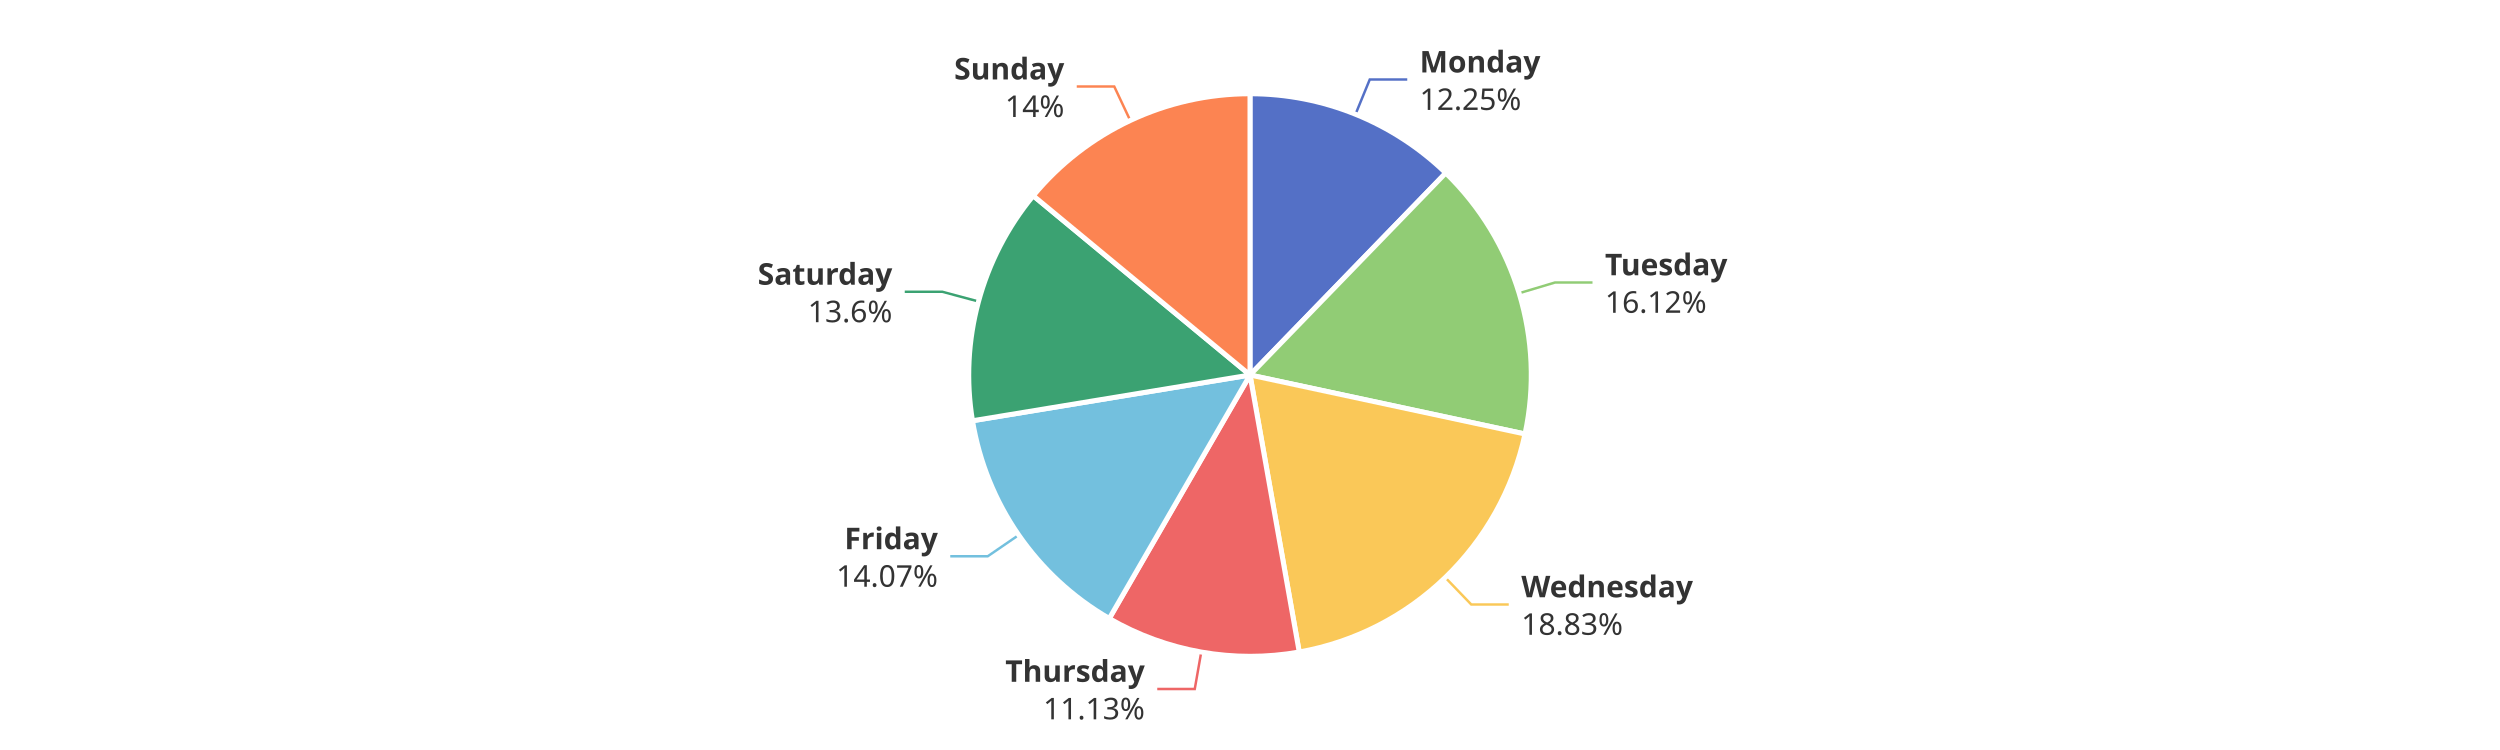
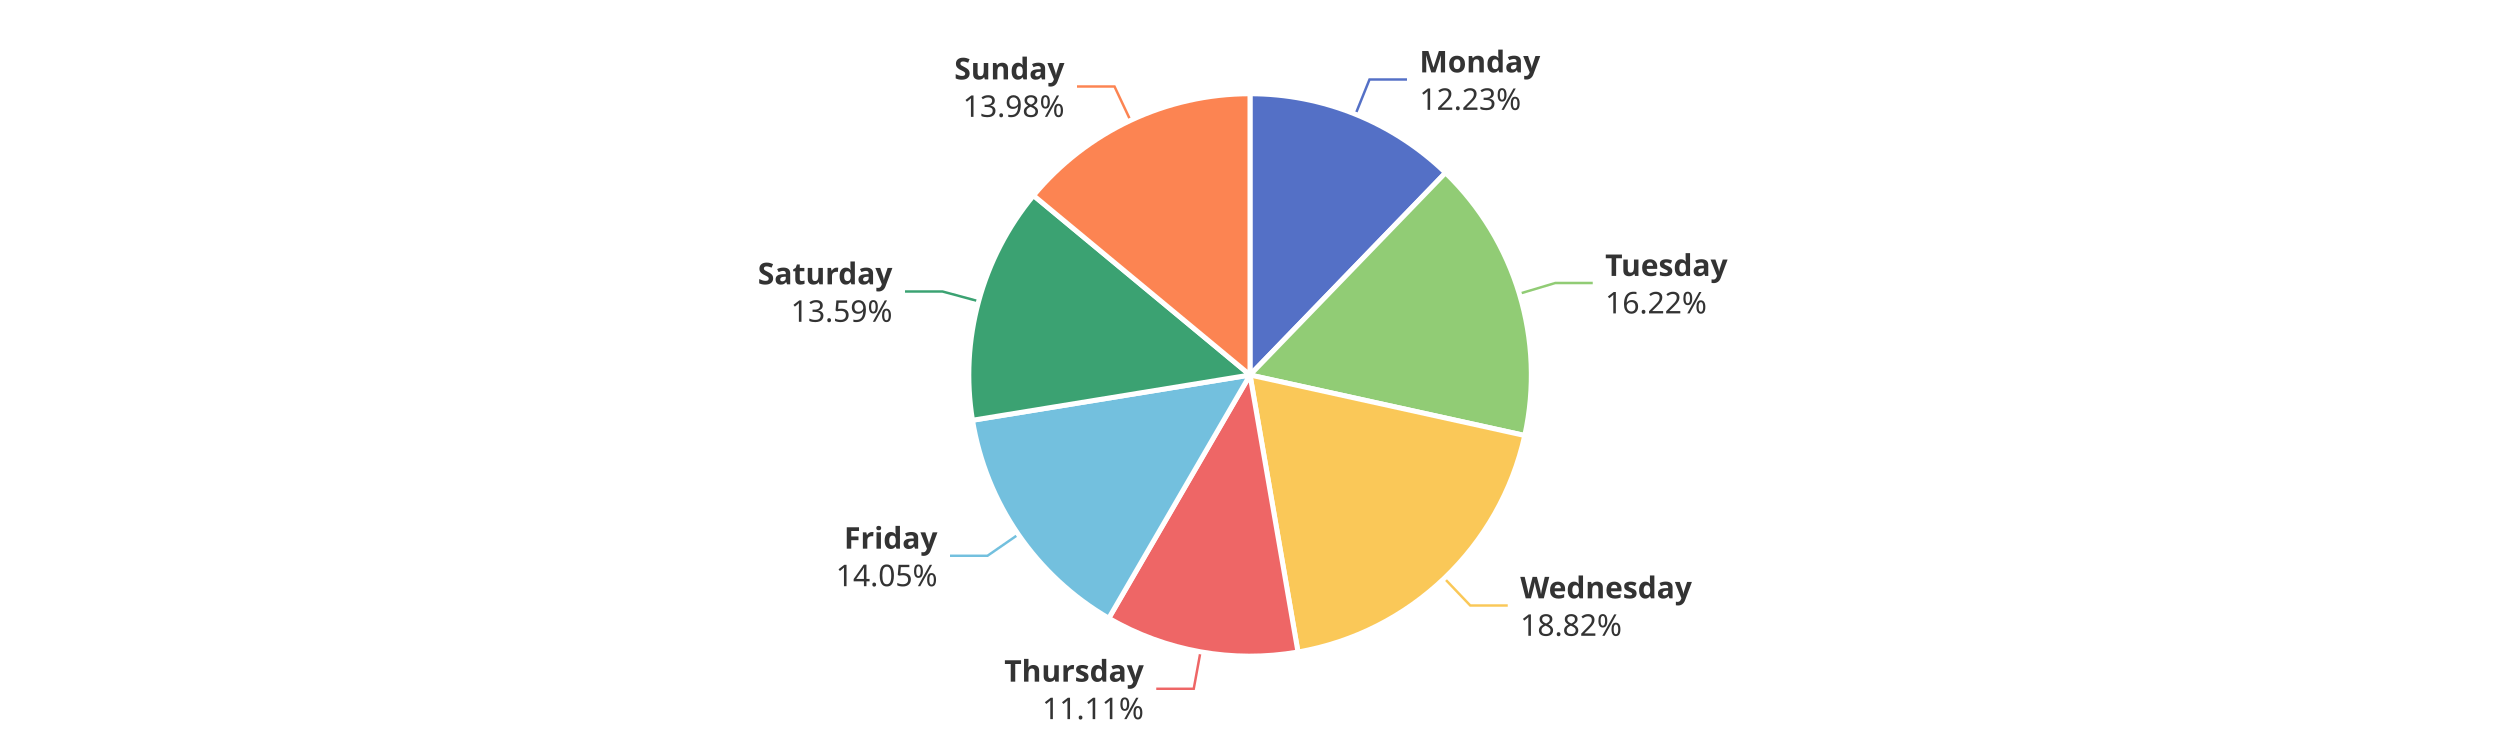
<svg xmlns="http://www.w3.org/2000/svg" width="1000" height="300" version="1.1" baseProfile="full" viewBox="0 0 1000 300">
  <rect width="1000" height="300" x="0" y="0" id="0" fill="#ffffff" />
-   <polyline points="542.2 45.7 547.9 31.8 562.9 31.8" fill="none" stroke="#5470c6" />
-   <polyline points="607.6 117.3 622 113 637 113" fill="none" stroke="#91cc75" />
-   <polyline points="578.1 231 588.5 241.8 603.5 241.8" fill="none" stroke="#fac858" />
-   <polyline points="480.5 260.8 477.9 275.6 462.9 275.6" fill="none" stroke="#ee6666" />
-   <polyline points="407.5 214 395.1 222.5 380.1 222.5" fill="none" stroke="#73c0de" />
-   <polyline points="391.4 120.6 376.9 116.7 361.9 116.7" fill="none" stroke="#3ba272" />
-   <polyline points="452.1 48.2 445.7 34.6 430.7 34.6" fill="none" stroke="#fc8452" />
-   <path d="M500 37.5A112.5 112.5 0 0 1 578.3 69.2L500 150Z" fill="#5470c6" stroke="#fff" stroke-width="2" stroke-linejoin="round" />
-   <path d="M578.3 69.2A112.5 112.5 0 0 1 610 173.6L500 150Z" fill="#91cc75" stroke="#fff" stroke-width="2" stroke-linejoin="round" />
-   <path d="M610 173.6A112.5 112.5 0 0 1 519.7 260.8L500 150Z" fill="#fac858" stroke="#fff" stroke-width="2" stroke-linejoin="round" />
-   <path d="M519.7 260.8A112.5 112.5 0 0 1 443.7 247.4L500 150Z" fill="#ee6666" stroke="#fff" stroke-width="2" stroke-linejoin="round" />
-   <path d="M443.7 247.4A112.5 112.5 0 0 1 389 168.3L500 150Z" fill="#73c0de" stroke="#fff" stroke-width="2" stroke-linejoin="round" />
-   <path d="M389 168.3A112.5 112.5 0 0 1 413.3 78.3L500 150Z" fill="#3ba272" stroke="#fff" stroke-width="2" stroke-linejoin="round" />
-   <path d="M413.3 78.3A112.5 112.5 0 0 1 500 37.5L500 150Z" fill="#fc8452" stroke="#fff" stroke-width="2" stroke-linejoin="round" />
-   <path d="M0 -15l42.8 0l0 30l-42.8 0Z" transform="translate(567.8609 31.8239)" fill="none" />
-   <text dominant-baseline="central" text-anchor="start" style="font-size:12px;font-family:sans-serif;font-weight:bold;" y="-7.5" transform="translate(567.8609 31.8239)" fill="#333" stroke="rgb(255,255,255)" stroke-width="2" paint-order="stroke" stroke-miterlimit="2">Monday</text>
-   <text dominant-baseline="central" text-anchor="start" style="font-size:12px;font-family:sans-serif;" y="7.5" transform="translate(567.8609 31.8239)" fill="#333" stroke="rgb(255,255,255)" stroke-width="2" paint-order="stroke" stroke-miterlimit="2">12.25%</text>
-   <path d="M0 -15l46.2 0l0 30l-46.2 0Z" transform="translate(641.9994 112.954)" fill="none" />
-   <text dominant-baseline="central" text-anchor="start" style="font-size:12px;font-family:sans-serif;font-weight:bold;" y="-7.5" transform="translate(641.9994 112.954)" fill="#333" stroke="rgb(255,255,255)" stroke-width="2" paint-order="stroke" stroke-miterlimit="2">Tuesday</text>
-   <text dominant-baseline="central" text-anchor="start" style="font-size:12px;font-family:sans-serif;" y="7.5" transform="translate(641.9994 112.954)" fill="#333" stroke="rgb(255,255,255)" stroke-width="2" paint-order="stroke" stroke-miterlimit="2">16.12%</text>
-   <path d="M0 -15l63.6 0l0 30l-63.6 0Z" transform="translate(608.5203 241.7628)" fill="none" />
-   <text dominant-baseline="central" text-anchor="start" style="font-size:12px;font-family:sans-serif;font-weight:bold;" y="-7.5" transform="translate(608.5203 241.7628)" fill="#333" stroke="rgb(255,255,255)" stroke-width="2" paint-order="stroke" stroke-miterlimit="2">Wednesday</text>
-   <text dominant-baseline="central" text-anchor="start" style="font-size:12px;font-family:sans-serif;" y="7.5" transform="translate(608.5203 241.7628)" fill="#333" stroke="rgb(255,255,255)" stroke-width="2" paint-order="stroke" stroke-miterlimit="2">18.83%</text>
-   <path d="M-50.2 -15l50.2 0l0 30l-50.2 0Z" transform="translate(457.9234 275.5742)" fill="none" />
-   <text dominant-baseline="central" text-anchor="end" style="font-size:12px;font-family:sans-serif;font-weight:bold;" y="-7.5" transform="translate(457.9234 275.5742)" fill="#333" stroke="rgb(255,255,255)" stroke-width="2" paint-order="stroke" stroke-miterlimit="2">Thursday</text>
-   <text dominant-baseline="central" text-anchor="end" style="font-size:12px;font-family:sans-serif;" y="7.5" transform="translate(457.9234 275.5742)" fill="#333" stroke="rgb(255,255,255)" stroke-width="2" paint-order="stroke" stroke-miterlimit="2">11.13%</text>
-   <path d="M-40.9 -15l40.9 0l0 30l-40.9 0Z" transform="translate(375.1431 222.5347)" fill="none" />
-   <text dominant-baseline="central" text-anchor="end" style="font-size:12px;font-family:sans-serif;font-weight:bold;" y="-7.5" transform="translate(375.1431 222.5347)" fill="#333" stroke="rgb(255,255,255)" stroke-width="2" paint-order="stroke" stroke-miterlimit="2">Friday</text>
-   <text dominant-baseline="central" text-anchor="end" style="font-size:12px;font-family:sans-serif;" y="7.5" transform="translate(375.1431 222.5347)" fill="#333" stroke="rgb(255,255,255)" stroke-width="2" paint-order="stroke" stroke-miterlimit="2">14.07%</text>
-   <path d="M-48.2 -15l48.2 0l0 30l-48.2 0Z" transform="translate(356.9182 116.7266)" fill="none" />
-   <text dominant-baseline="central" text-anchor="end" style="font-size:12px;font-family:sans-serif;font-weight:bold;" y="-7.5" transform="translate(356.9182 116.7266)" fill="#333" stroke="rgb(255,255,255)" stroke-width="2" paint-order="stroke" stroke-miterlimit="2">Saturday</text>
-   <text dominant-baseline="central" text-anchor="end" style="font-size:12px;font-family:sans-serif;" y="7.5" transform="translate(356.9182 116.7266)" fill="#333" stroke="rgb(255,255,255)" stroke-width="2" paint-order="stroke" stroke-miterlimit="2">13.6%</text>
-   <path d="M-40.9 -15l40.9 0l0 30l-40.9 0Z" transform="translate(425.7182 34.6322)" fill="none" />
-   <text dominant-baseline="central" text-anchor="end" style="font-size:12px;font-family:sans-serif;font-weight:bold;" y="-7.5" transform="translate(425.7182 34.6322)" fill="#333" stroke="rgb(255,255,255)" stroke-width="2" paint-order="stroke" stroke-miterlimit="2">Sunday</text>
-   <text dominant-baseline="central" text-anchor="end" style="font-size:12px;font-family:sans-serif;" y="7.5" transform="translate(425.7182 34.6322)" fill="#333" stroke="rgb(255,255,255)" stroke-width="2" paint-order="stroke" stroke-miterlimit="2">14%</text>
+   <polyline points="542.2 45.7 547.8 31.8 562.8 31.8" fill="none" stroke="#5470c6" />
+   <polyline points="607.7 117.5 622.1 113.2 637.1 113.2" fill="none" stroke="#91cc75" />
+   <polyline points="577.7 231.3 588.1 242.2 603.1 242.2" fill="none" stroke="#fac858" />
+   <polyline points="480.2 260.7 477.5 275.5 462.5 275.5" fill="none" stroke="#ee6666" />
+   <polyline points="407.3 213.8 395 222.3 380 222.3" fill="none" stroke="#73c0de" />
+   <polyline points="391.4 120.5 377 116.6 362 116.6" fill="none" stroke="#3ba272" />
+   <polyline points="452.2 48.2 445.8 34.6 430.8 34.6" fill="none" stroke="#fc8452" />
+   <path d="M500 37.5A112.5 112.5 0 0 1 578.2 69.1L500 150Z" fill="#5470c6" stroke="#fff" stroke-width="2" stroke-linejoin="round" />
+   <path d="M578.2 69.1A112.5 112.5 0 0 1 609.9 174.2L500 150Z" fill="#91cc75" stroke="#fff" stroke-width="2" stroke-linejoin="round" />
+   <path d="M609.9 174.2A112.5 112.5 0 0 1 519.2 260.8L500 150Z" fill="#fac858" stroke="#fff" stroke-width="2" stroke-linejoin="round" />
+   <path d="M519.2 260.8A112.5 112.5 0 0 1 443.5 247.3L500 150Z" fill="#ee6666" stroke="#fff" stroke-width="2" stroke-linejoin="round" />
+   <path d="M443.5 247.3A112.5 112.5 0 0 1 389 168.1L500 150Z" fill="#73c0de" stroke="#fff" stroke-width="2" stroke-linejoin="round" />
+   <path d="M389 168.1A112.5 112.5 0 0 1 413.4 78.2L500 150Z" fill="#3ba272" stroke="#fff" stroke-width="2" stroke-linejoin="round" />
+   <path d="M413.4 78.2A112.5 112.5 0 0 1 500 37.5L500 150Z" fill="#fc8452" stroke="#fff" stroke-width="2" stroke-linejoin="round" />
+   <path d="M0 -15l42.8 0l0 30l-42.8 0Z" transform="translate(567.7958 31.7976)" fill="none" />
+   <text dominant-baseline="central" text-anchor="start" style="font-size:12px;font-family:sans-serif;font-weight:bold;" y="-7.5" transform="translate(567.7958 31.7976)" fill="#333" stroke="rgb(255,255,255)" stroke-width="2" paint-order="stroke" stroke-miterlimit="2">Monday</text>
+   <text dominant-baseline="central" text-anchor="start" style="font-size:12px;font-family:sans-serif;" y="7.5" transform="translate(567.7958 31.7976)" fill="#333" stroke="rgb(255,255,255)" stroke-width="2" paint-order="stroke" stroke-miterlimit="2">12.23%</text>
+   <path d="M0 -15l46.2 0l0 30l-46.2 0Z" transform="translate(642.0784 113.2152)" fill="none" />
+   <text dominant-baseline="central" text-anchor="start" style="font-size:12px;font-family:sans-serif;font-weight:bold;" y="-7.5" transform="translate(642.0784 113.2152)" fill="#333" stroke="rgb(255,255,255)" stroke-width="2" paint-order="stroke" stroke-miterlimit="2">Tuesday</text>
+   <text dominant-baseline="central" text-anchor="start" style="font-size:12px;font-family:sans-serif;" y="7.5" transform="translate(642.0784 113.2152)" fill="#333" stroke="rgb(255,255,255)" stroke-width="2" paint-order="stroke" stroke-miterlimit="2">16.22%</text>
+   <path d="M0 -15l63.6 0l0 30l-63.6 0Z" transform="translate(608.101 242.1654)" fill="none" />
+   <text dominant-baseline="central" text-anchor="start" style="font-size:12px;font-family:sans-serif;font-weight:bold;" y="-7.5" transform="translate(608.101 242.1654)" fill="#333" stroke="rgb(255,255,255)" stroke-width="2" paint-order="stroke" stroke-miterlimit="2">Wednesday</text>
+   <text dominant-baseline="central" text-anchor="start" style="font-size:12px;font-family:sans-serif;" y="7.5" transform="translate(608.101 242.1654)" fill="#333" stroke="rgb(255,255,255)" stroke-width="2" paint-order="stroke" stroke-miterlimit="2">18.82%</text>
+   <path d="M-50.2 -15l50.2 0l0 30l-50.2 0Z" transform="translate(457.5246 275.5034)" fill="none" />
+   <text dominant-baseline="central" text-anchor="end" style="font-size:12px;font-family:sans-serif;font-weight:bold;" y="-7.5" transform="translate(457.5246 275.5034)" fill="#333" stroke="rgb(255,255,255)" stroke-width="2" paint-order="stroke" stroke-miterlimit="2">Thursday</text>
+   <text dominant-baseline="central" text-anchor="end" style="font-size:12px;font-family:sans-serif;" y="7.5" transform="translate(457.5246 275.5034)" fill="#333" stroke="rgb(255,255,255)" stroke-width="2" paint-order="stroke" stroke-miterlimit="2">11.11%</text>
+   <path d="M-40.9 -15l40.9 0l0 30l-40.9 0Z" transform="translate(374.9926 222.3166)" fill="none" />
+   <text dominant-baseline="central" text-anchor="end" style="font-size:12px;font-family:sans-serif;font-weight:bold;" y="-7.5" transform="translate(374.9926 222.3166)" fill="#333" stroke="rgb(255,255,255)" stroke-width="2" paint-order="stroke" stroke-miterlimit="2">Friday</text>
+   <text dominant-baseline="central" text-anchor="end" style="font-size:12px;font-family:sans-serif;" y="7.5" transform="translate(374.9926 222.3166)" fill="#333" stroke="rgb(255,255,255)" stroke-width="2" paint-order="stroke" stroke-miterlimit="2">14.05%</text>
+   <path d="M-48.2 -15l48.2 0l0 30l-48.2 0Z" transform="translate(356.9619 116.5655)" fill="none" />
+   <text dominant-baseline="central" text-anchor="end" style="font-size:12px;font-family:sans-serif;font-weight:bold;" y="-7.5" transform="translate(356.9619 116.5655)" fill="#333" stroke="rgb(255,255,255)" stroke-width="2" paint-order="stroke" stroke-miterlimit="2">Saturday</text>
+   <text dominant-baseline="central" text-anchor="end" style="font-size:12px;font-family:sans-serif;" y="7.5" transform="translate(356.9619 116.5655)" fill="#333" stroke="rgb(255,255,255)" stroke-width="2" paint-order="stroke" stroke-miterlimit="2">13.59%</text>
+   <path d="M-40.9 -15l40.9 0l0 30l-40.9 0Z" transform="translate(425.7806 34.6028)" fill="none" />
+   <text dominant-baseline="central" text-anchor="end" style="font-size:12px;font-family:sans-serif;font-weight:bold;" y="-7.5" transform="translate(425.7806 34.6028)" fill="#333" stroke="rgb(255,255,255)" stroke-width="2" paint-order="stroke" stroke-miterlimit="2">Sunday</text>
+   <text dominant-baseline="central" text-anchor="end" style="font-size:12px;font-family:sans-serif;" y="7.5" transform="translate(425.7806 34.6028)" fill="#333" stroke="rgb(255,255,255)" stroke-width="2" paint-order="stroke" stroke-miterlimit="2">13.98%</text>
</svg>
